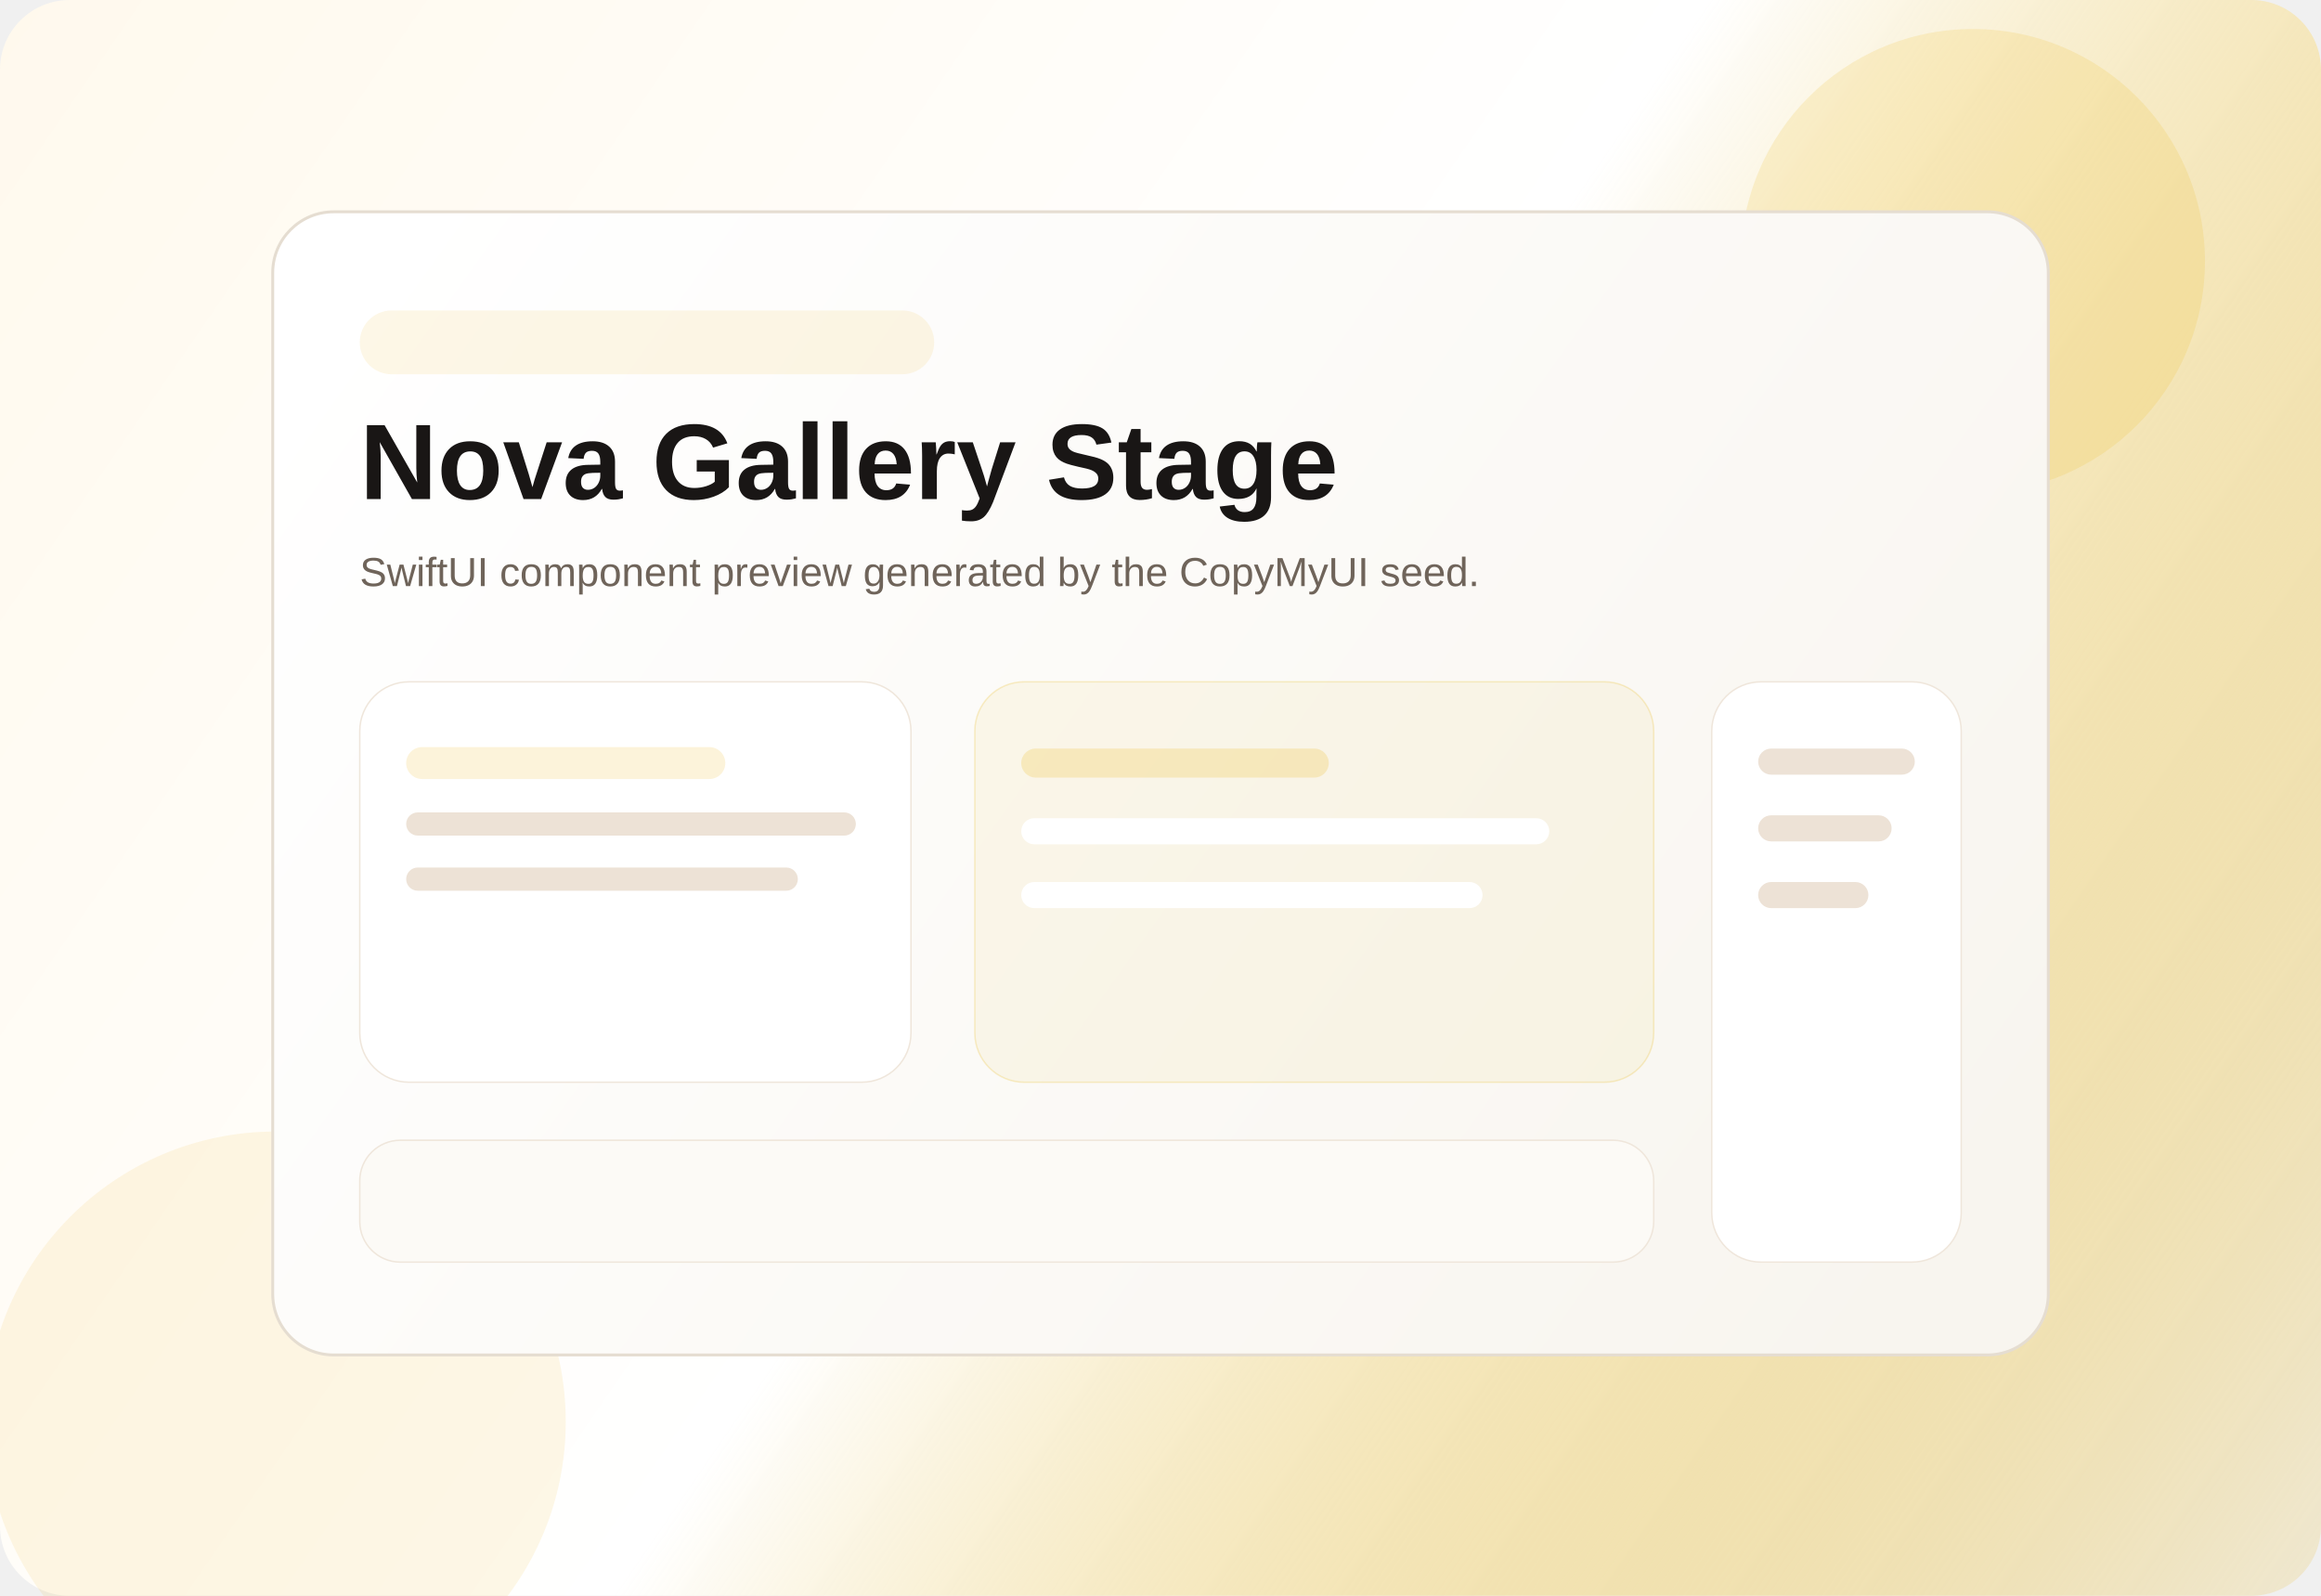
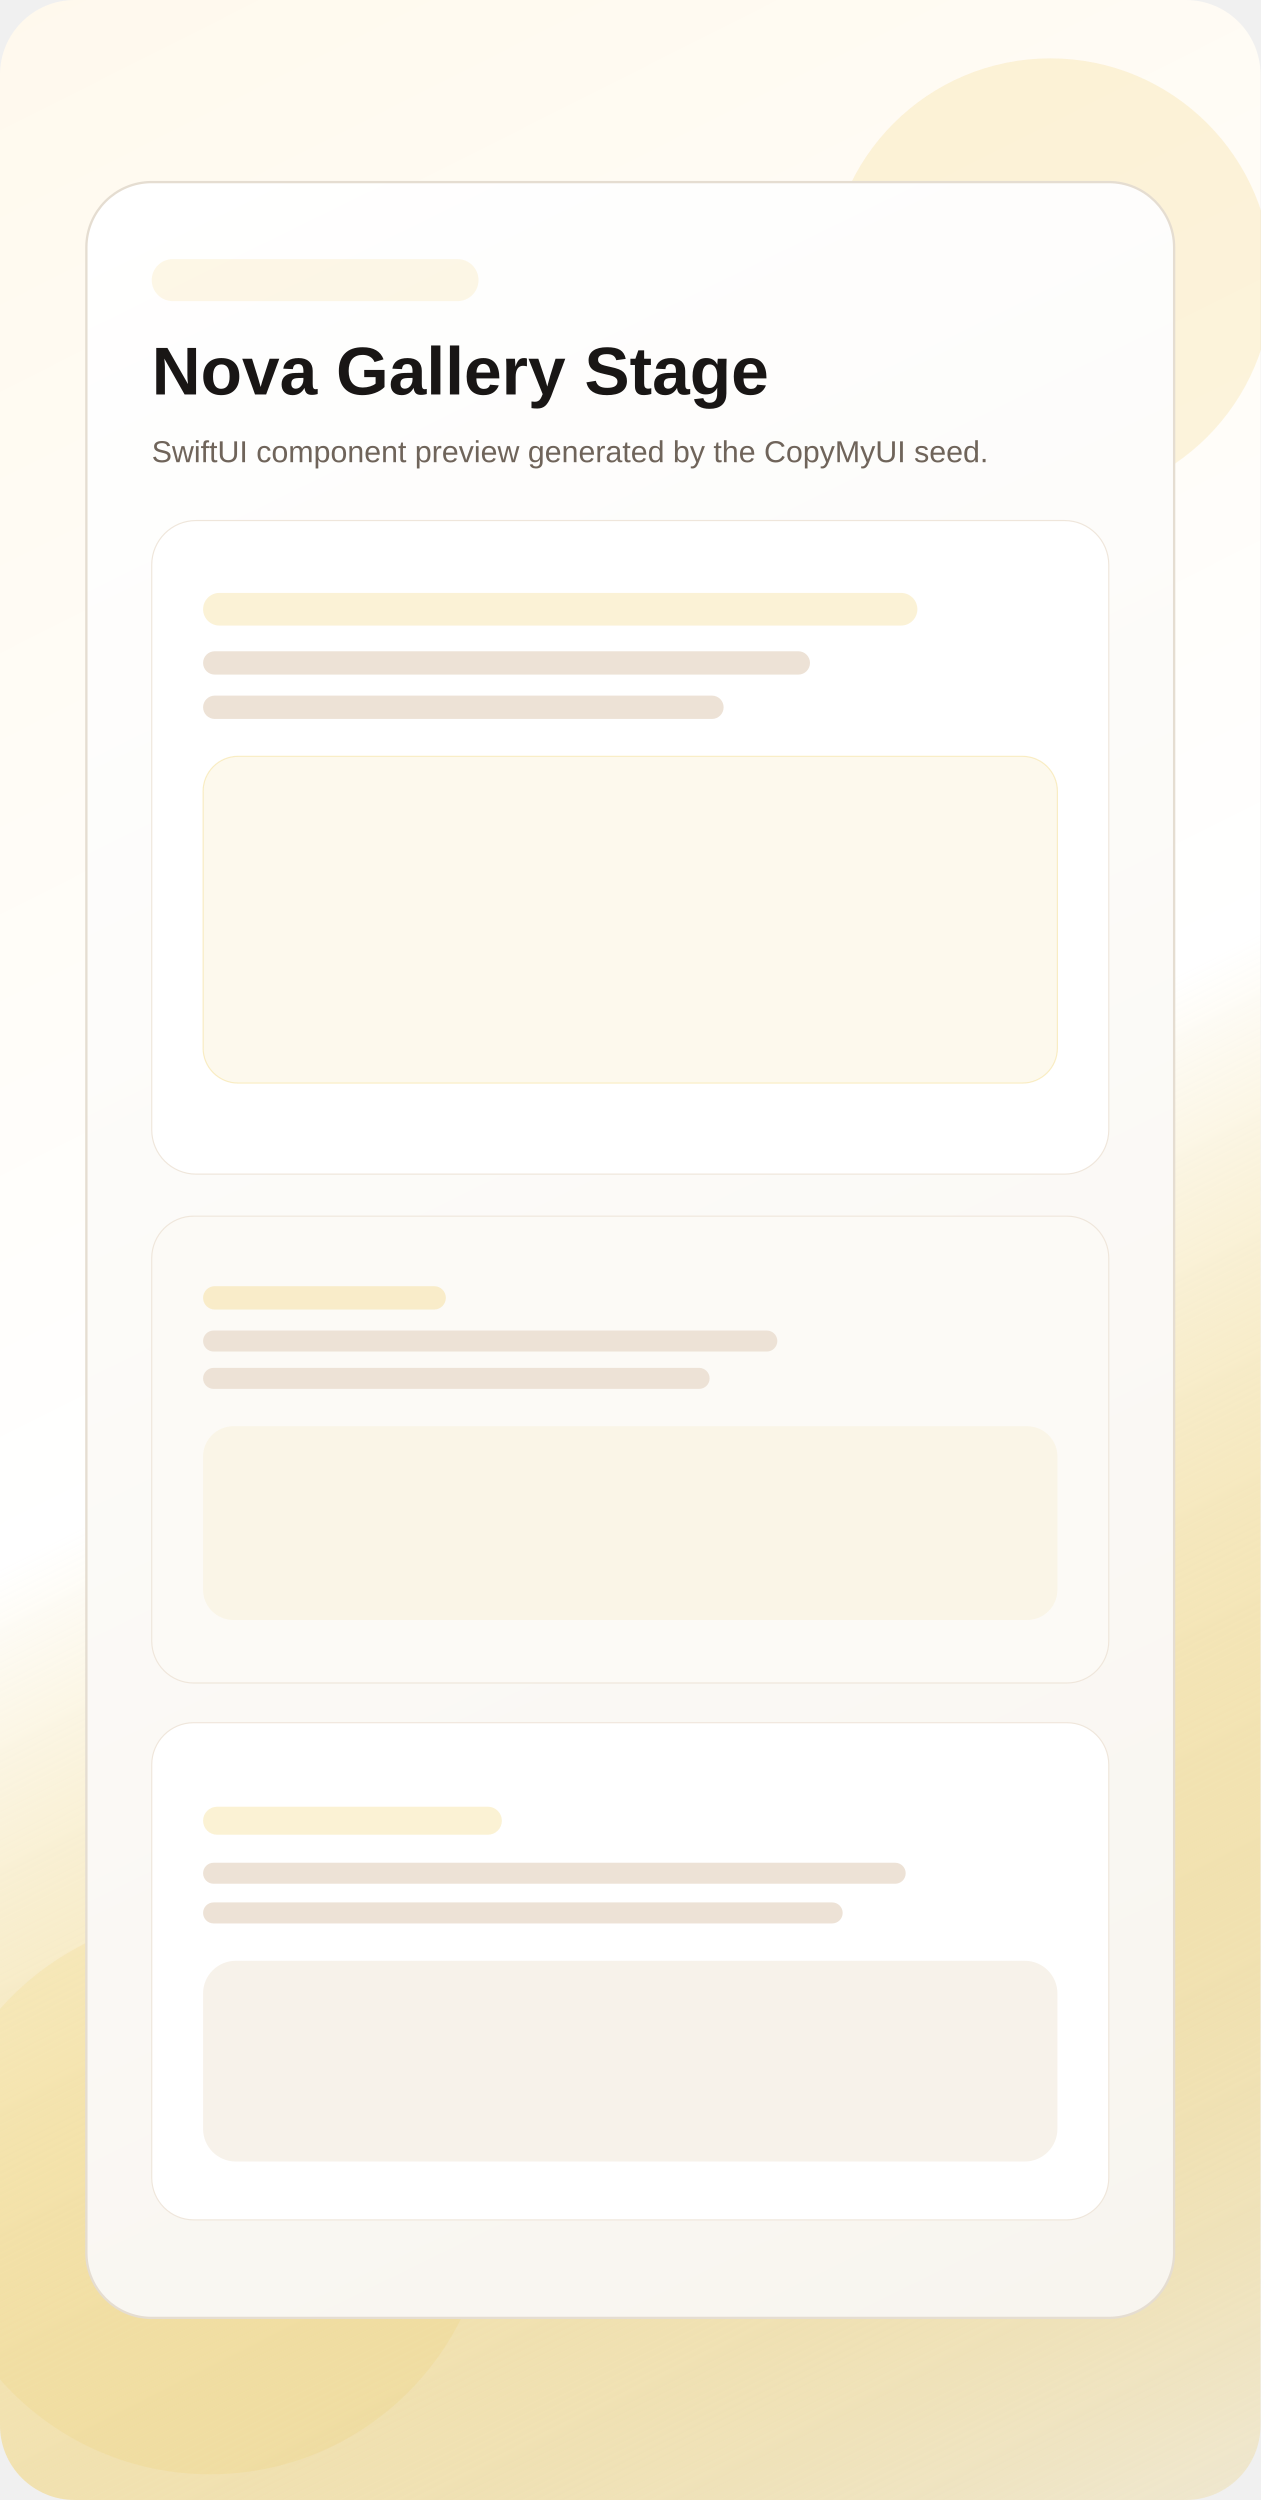
- <svg xmlns="http://www.w3.org/2000/svg" width="1600" height="1100" viewBox="0 0 1600 1100" fill="none">
+ <svg xmlns="http://www.w3.org/2000/svg" width="1080" height="2142" viewBox="0 0 1080 2142" fill="none">
  <defs>
-     <linearGradient id="bg" x1="0" y1="0" x2="1600" y2="1100" gradientUnits="userSpaceOnUse">
+     <linearGradient id="bg" x1="0" y1="0" x2="1080" y2="2142" gradientUnits="userSpaceOnUse">
      <stop stop-color="#FFF9ED" />
      <stop offset="0.5" stop-color="#FFFFFF" />
      <stop offset="1" stop-color="#EAB30822" />
    </linearGradient>
-     <linearGradient id="card" x1="250" y1="180" x2="1300" y2="930" gradientUnits="userSpaceOnUse">
+     <linearGradient id="card" x1="96" y1="160" x2="984" y2="1970" gradientUnits="userSpaceOnUse">
      <stop stop-color="#FFFFFF" />
      <stop offset="1" stop-color="#F8F5EF" />
    </linearGradient>
  </defs>
-   <rect width="1600" height="1100" rx="48" fill="url(#bg)" />
-   <circle cx="1360" cy="180" r="160" fill="#EAB30825" />
-   <circle cx="190" cy="980" r="200" fill="#EAB30818" />
-   <rect x="188" y="146" width="1224" height="788" rx="42" fill="url(#card)" stroke="#E5DDD1" stroke-width="2" />
-   <rect x="248" y="214" width="396" height="44" rx="22" fill="#EAB30818" />
-   <text x="248" y="344" fill="#191615" font-family="Arial, sans-serif" font-size="74" font-weight="700">Nova Gallery Stage</text>
-   <text x="248" y="404" fill="#6F645A" font-family="Arial, sans-serif" font-size="28">SwiftUI component preview generated by the CopyMyUI seed.</text>
-   <rect x="248" y="470" width="380" height="276" rx="34" fill="#FFF" stroke="#EFE6DB" />
-   <rect x="672" y="470" width="468" height="276" rx="34" fill="#EAB30810" stroke="#EAB30835" />
-   <rect x="248" y="786" width="892" height="84" rx="28" fill="#FCFAF6" stroke="#EFE6DB" />
-   <rect x="1180" y="470" width="172" height="400" rx="34" fill="#FFF" stroke="#EFE6DB" />
-   <rect x="280" y="515" width="220" height="22" rx="11" fill="#EAB30826" />
-   <rect x="280" y="560" width="310" height="16" rx="8" fill="#EDE2D6" />
-   <rect x="280" y="598" width="270" height="16" rx="8" fill="#EDE2D6" />
-   <rect x="704" y="516" width="212" height="20" rx="10" fill="#EAB30832" />
-   <rect x="704" y="564" width="364" height="18" rx="9" fill="#FFFFFF" />
-   <rect x="704" y="608" width="318" height="18" rx="9" fill="#FFFFFF" />
-   <rect x="1212" y="516" width="108" height="18" rx="9" fill="#EDE2D6" />
-   <rect x="1212" y="562" width="92" height="18" rx="9" fill="#EDE2D6" />
-   <rect x="1212" y="608" width="76" height="18" rx="9" fill="#EDE2D6" />
+   <rect width="1080" height="2142" rx="64" fill="url(#bg)" />
+   <circle cx="900" cy="240" r="190" fill="#EAB30820" />
+   <circle cx="180" cy="1880" r="240" fill="#EAB30814" />
+   <rect x="74" y="156" width="932" height="1830" rx="56" fill="url(#card)" stroke="#E5DDD1" stroke-width="2" />
+   <rect x="130" y="222" width="280" height="36" rx="18" fill="#EAB30818" />
+   <text x="130" y="338" fill="#191615" font-family="Arial, sans-serif" font-size="58" font-weight="700">Nova Gallery Stage</text>
+   <text x="130" y="396" fill="#6F645A" font-family="Arial, sans-serif" font-size="26">SwiftUI component preview generated by the CopyMyUI seed.</text>
+   <rect x="130" y="446" width="820" height="560" rx="38" fill="#FFF" stroke="#EFE6DB" />
+   <rect x="174" y="508" width="612" height="28" rx="14" fill="#EAB3082A" />
+   <rect x="174" y="558" width="520" height="20" rx="10" fill="#EDE2D6" />
+   <rect x="174" y="596" width="446" height="20" rx="10" fill="#EDE2D6" />
+   <rect x="174" y="648" width="732" height="280" rx="30" fill="#EAB30812" stroke="#EAB30836" />
+   <rect x="130" y="1042" width="820" height="400" rx="36" fill="#FCFAF6" stroke="#EFE6DB" />
+   <rect x="130" y="1476" width="820" height="426" rx="36" fill="#FFF" stroke="#EFE6DB" />
+   <rect x="174" y="1102" width="208" height="20" rx="10" fill="#EAB30830" />
+   <rect x="174" y="1140" width="492" height="18" rx="9" fill="#EDE2D6" />
+   <rect x="174" y="1172" width="434" height="18" rx="9" fill="#EDE2D6" />
+   <rect x="174" y="1222" width="732" height="166" rx="26" fill="#EAB30810" />
+   <rect x="174" y="1548" width="256" height="24" rx="12" fill="#EAB3082C" />
+   <rect x="174" y="1596" width="602" height="18" rx="9" fill="#EDE2D6" />
+   <rect x="174" y="1630" width="548" height="18" rx="9" fill="#EDE2D6" />
+   <rect x="174" y="1680" width="732" height="172" rx="28" fill="#F7F2EA" />
</svg>
